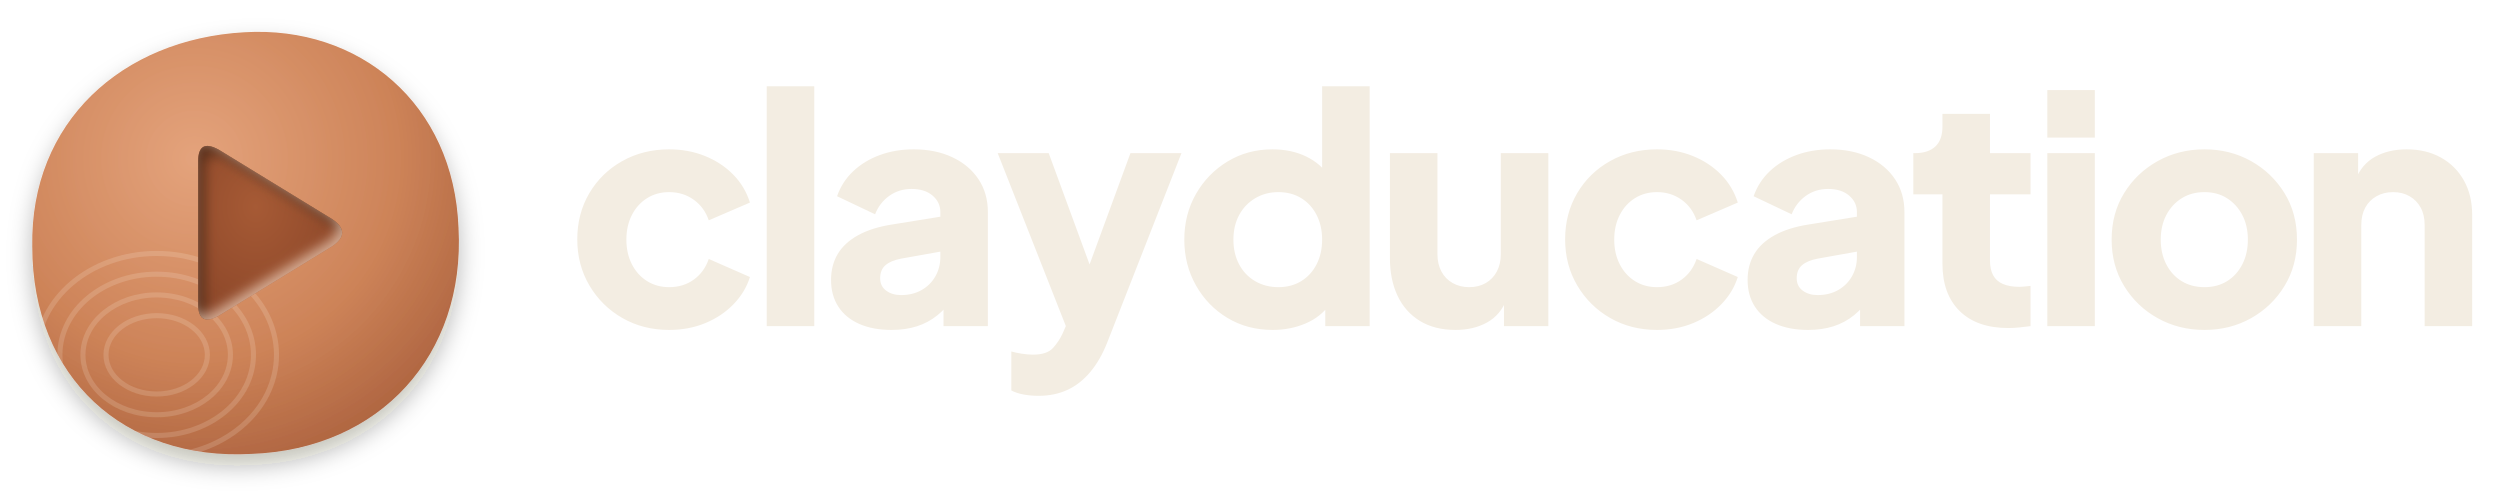
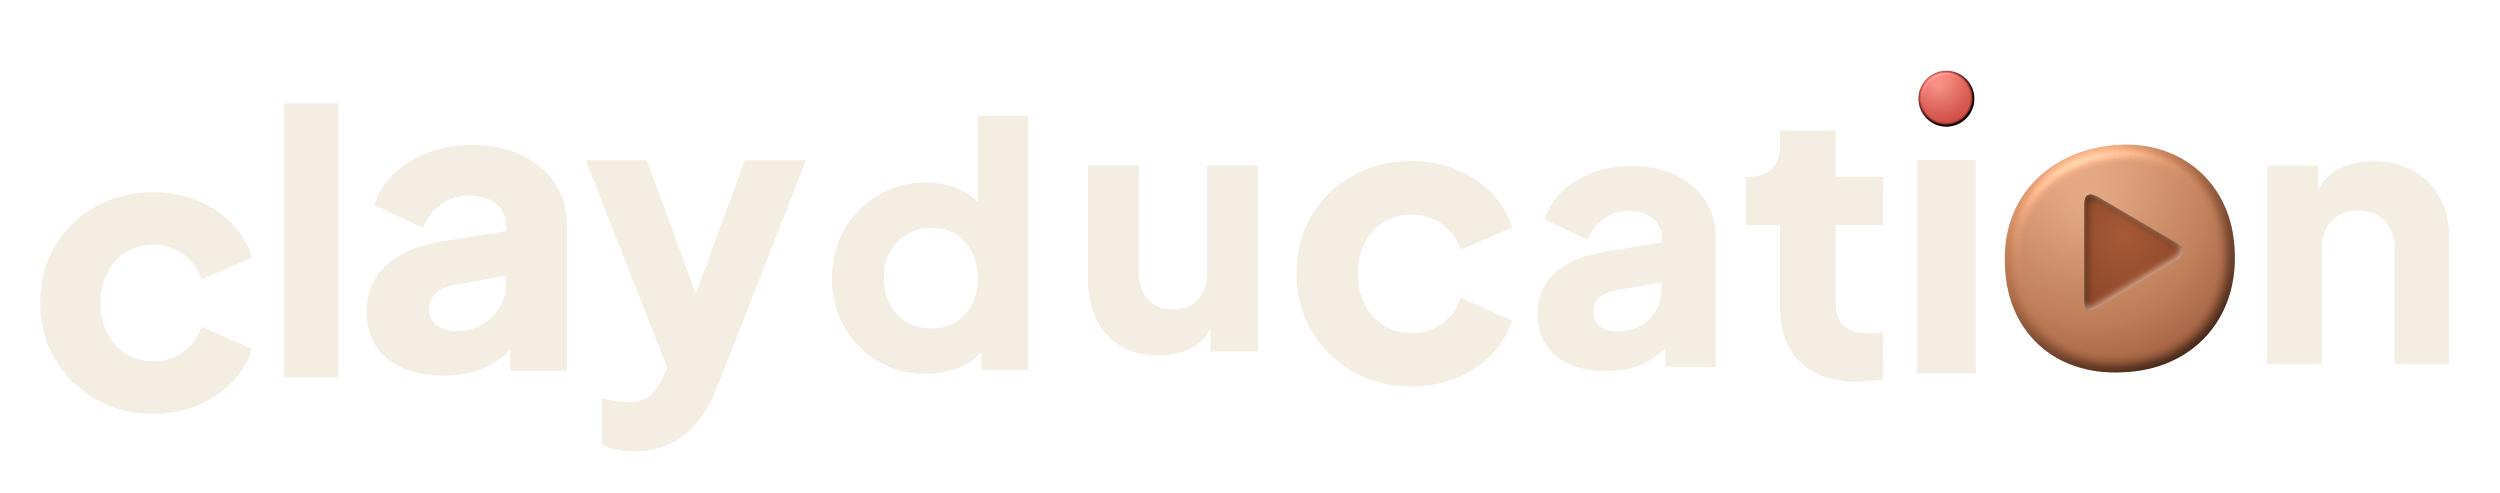
- <svg xmlns="http://www.w3.org/2000/svg" viewBox="-6 -4 1085.0 216" width="1085" height="216" role="img" aria-label="Clayducation">
+ <svg xmlns="http://www.w3.org/2000/svg" viewBox="-80 -1000 6593 1300" role="img" aria-label="Clayducation">
  <defs>
-     <filter id="dclay" x="-20%" y="-20%" width="140%" height="140%" color-interpolation-filters="sRGB">
+     <filter id="clay" x="-20%" y="-20%" width="140%" height="140%" color-interpolation-filters="sRGB">
      <feGaussianBlur in="SourceAlpha" stdDeviation="5" result="b" />
      <feSpecularLighting in="b" surfaceScale="5" specularConstant=".55" specularExponent="14" lighting-color="#fff5ea" result="s">
        <fePointLight x="40" y="-60" z="160" />
      </feSpecularLighting>
      <feComposite in="s" in2="SourceAlpha" operator="in" result="s2" />
      <feDiffuseLighting in="b" surfaceScale="5" diffuseConstant="1.05" lighting-color="#fff" result="d">
        <feDistantLight azimuth="235" elevation="55" />
      </feDiffuseLighting>
      <feComposite in="d" in2="SourceAlpha" operator="in" result="d2" />
      <feBlend in="SourceGraphic" in2="d2" mode="multiply" result="lit" />
-       <feComposite in="lit" in2="s2" operator="arithmetic" k2="1" k3=".5" result="out" />
-       <feDropShadow dx="0" dy="5" stdDeviation="5" flood-color="#2a1a10" flood-opacity=".28" />
+       <feComposite in="lit" in2="s2" operator="arithmetic" k2="1" k3=".5" />
    </filter>
-     <filter id="dpress" x="-20%" y="-20%" width="140%" height="140%" color-interpolation-filters="sRGB">
+     <filter id="press" x="-20%" y="-20%" width="140%" height="140%" color-interpolation-filters="sRGB">
      <feGaussianBlur in="SourceAlpha" stdDeviation="2.6" result="b" />
      <feOffset in="b" dx="3" dy="4" result="o" />
      <feComposite in="SourceAlpha" in2="o" operator="out" result="e" />
      <feFlood flood-color="#4a2716" flood-opacity=".75" />
      <feComposite in2="e" operator="in" result="sh" />
      <feOffset in="b" dx="-2" dy="-2" result="o2" />
      <feComposite in="SourceAlpha" in2="o2" operator="out" result="e2" />
      <feFlood flood-color="#ffe7d4" flood-opacity=".6" />
      <feComposite in2="e2" operator="in" result="li" />
      <feMerge>
        <feMergeNode in="SourceGraphic" />
        <feMergeNode in="sh" />
        <feMergeNode in="li" />
      </feMerge>
    </filter>
-     <radialGradient id="dclayfill" cx="38%" cy="30%" r="80%">
+     <radialGradient id="cf" cx="38%" cy="30%" r="80%">
      <stop offset="0" stop-color="#e4a37c" />
      <stop offset=".6" stop-color="#cd8358" />
      <stop offset="1" stop-color="#a95f3c" />
    </radialGradient>
-     <radialGradient id="dhole" cx="40%" cy="35%" r="75%">
+     <radialGradient id="hole" cx="40%" cy="35%" r="75%">
      <stop offset="0" stop-color="#a65a35" />
      <stop offset="1" stop-color="#8a4528" />
    </radialGradient>
-     <clipPath id="dpebble">
-       <path d="M100 10C150 7 191 41 193 95c3 55-34 96-90 98C48 196 8 160 8 103 7 49 47 13 100 10Z" />
-     </clipPath>
+     <radialGradient id="pop" cx="38%" cy="30%" r="80%">
+       <stop offset="0" stop-color="#ff8a7f" />
+       <stop offset="1" stop-color="#e2433a" />
+     </radialGradient>
  </defs>
-   <g filter="url(#dclay)">
-     <path d="M100 10C150 7 191 41 193 95c3 55-34 96-90 98C48 196 8 160 8 103 7 49 47 13 100 10Z" fill="url(#dclayfill)" />
+   <path d="M323.0 12.0 Q241.0 12.0 175.5 -25.5 Q110.0 -63.0 71.5 -128.0 Q33.0 -193.0 33.0 -274.0 Q33.0 -355.0 71.0 -419.5 Q109.0 -484.0 175.0 -521.0 Q241.0 -558.0 323.0 -558.0 Q384.0 -558.0 436.0 -537.0 Q488.0 -516.0 525.0 -478.5 Q562.0 -441.0 578.0 -390.0 L448.0 -334.0 Q434.0 -375.0 400.5 -399.0 Q367.0 -423.0 323.0 -423.0 Q284.0 -423.0 253.5 -404.0 Q223.0 -385.0 205.5 -351.0 Q188.0 -317.0 188.0 -273.0 Q188.0 -229.0 205.5 -195.0 Q223.0 -161.0 253.5 -142.0 Q284.0 -123.0 323.0 -123.0 Q368.0 -123.0 401.0 -147.0 Q434.0 -171.0 448.0 -212.0 L578.0 -155.0 Q563.0 -107.0 526.0 -69.0 Q489.0 -31.0 437.0 -9.5 Q385.0 12.0 323.0 12.0 Z" fill="#f3ede2" transform="rotate(0.0 305.5 -273.0) translate(305.5 -200.9) scale(1.025) translate(-305.5 273.0)" />
+   <path d="M666.0 -0.0 L666.0 -757.0 L816.0 -757.0 L816.0 -0.0 Z" fill="#f3ede2" transform="rotate(0.0 741.0 -273.0) translate(741.0 -265.7) scale(0.954) translate(-741.0 273.0)" />
+   <path d="M1095.0 12.0 Q1036.0 12.0 993.0 -7.0 Q950.0 -26.0 927.0 -61.5 Q904.0 -97.0 904.0 -146.0 Q904.0 -192.0 925.0 -227.5 Q946.0 -263.0 989.5 -287.0 Q1033.0 -311.0 1098.0 -321.0 L1265.0 -348.0 L1265.0 -238.0 L1125.0 -213.0 Q1093.0 -207.0 1076.0 -192.5 Q1059.0 -178.0 1059.0 -151.0 Q1059.0 -126.0 1078.0 -112.0 Q1097.0 -98.0 1125.0 -98.0 Q1162.0 -98.0 1190.0 -114.0 Q1218.0 -130.0 1233.5 -157.5 Q1249.0 -185.0 1249.0 -218.0 L1249.0 -360.0 Q1249.0 -391.0 1224.5 -412.0 Q1200.0 -433.0 1158.0 -433.0 Q1118.0 -433.0 1087.5 -411.0 Q1057.0 -389.0 1043.0 -353.0 L923.0 -410.0 Q939.0 -456.0 974.0 -489.0 Q1009.0 -522.0 1058.0 -540.0 Q1107.0 -558.0 1165.0 -558.0 Q1234.0 -558.0 1287.0 -533.0 Q1340.0 -508.0 1369.5 -463.5 Q1399.0 -419.0 1399.0 -360.0 L1399.0 -0.0 L1259.0 -0.0 L1259.0 -88.0 L1293.0 -94.0 Q1269.0 -58.0 1240.0 -34.5 Q1211.0 -11.0 1175.0 0.5 Q1139.0 12.0 1095.0 12.0 Z" fill="#f3ede2" transform="rotate(0.0 1162.5 -273.0) translate(1162.5 -313.5) scale(1.067) translate(-1162.5 273.0)" />
+   <path d="M1594.0 220.0 Q1570.0 220.0 1547.5 216.0 Q1525.0 212.0 1508.0 203.0 L1508.0 80.0 Q1522.0 84.0 1541.0 87.0 Q1560.0 90.0 1576.0 90.0 Q1620.0 90.0 1639.0 69.5 Q1658.0 49.0 1670.0 23.0 L1707.0 -62.0 L1705.0 63.0 L1465.0 -546.0 L1626.0 -546.0 L1785.0 -113.0 L1725.0 -113.0 L1884.0 -546.0 L2045.0 -546.0 L1811.0 51.0 Q1789.0 107.0 1757.0 145.0 Q1725.0 183.0 1684.5 201.5 Q1644.0 220.0 1594.0 220.0 Z" fill="#f3ede2" transform="rotate(0.0 1750.0 -273.0) translate(1750.0 -303.8) scale(1.002) translate(-1750.0 273.0)" />
+   <path d="M2358.0 12.0 Q2278.0 12.0 2215.0 -26.0 Q2152.0 -64.0 2115.5 -129.0 Q2079.0 -194.0 2079.0 -273.0 Q2079.0 -353.0 2116.0 -417.5 Q2153.0 -482.0 2216.0 -520.0 Q2279.0 -558.0 2357.0 -558.0 Q2417.0 -558.0 2463.5 -535.5 Q2510.0 -513.0 2537.0 -472.0 L2514.0 -442.0 L2514.0 -757.0 L2664.0 -757.0 L2664.0 -0.0 L2524.0 -0.0 L2524.0 -100.0 L2538.0 -69.0 Q2510.0 -29.0 2462.0 -8.5 Q2414.0 12.0 2358.0 12.0 Z M2376.0 -123.0 Q2417.0 -123.0 2448.0 -142.0 Q2479.0 -161.0 2496.5 -195.0 Q2514.0 -229.0 2514.0 -273.0 Q2514.0 -317.0 2496.5 -351.0 Q2479.0 -385.0 2448.0 -404.0 Q2417.0 -423.0 2376.0 -423.0 Q2335.0 -423.0 2302.5 -403.5 Q2270.0 -384.0 2252.0 -350.5 Q2234.0 -317.0 2234.0 -273.0 Q2234.0 -229.0 2252.0 -195.0 Q2270.0 -161.0 2302.5 -142.0 Q2335.0 -123.0 2376.0 -123.0 Z" fill="#f3ede2" transform="rotate(0.0 2382.5 -273.0) translate(2382.5 -266.4) scale(0.885) translate(-2382.5 273.0)" />
+   <path d="M2970.0 12.0 Q2904.0 12.0 2857.5 -16.5 Q2811.0 -45.0 2787.0 -96.0 Q2763.0 -147.0 2763.0 -215.0 L2763.0 -546.0 L2913.0 -546.0 L2913.0 -227.0 Q2913.0 -196.0 2925.5 -172.5 Q2938.0 -149.0 2961.0 -136.0 Q2984.0 -123.0 3013.0 -123.0 Q3043.0 -123.0 3065.5 -136.0 Q3088.0 -149.0 3100.5 -172.5 Q3113.0 -196.0 3113.0 -227.0 L3113.0 -546.0 L3263.0 -546.0 L3263.0 -0.0 L3123.0 -0.0 L3123.0 -108.0 L3131.0 -84.0 Q3112.0 -35.0 3069.5 -11.5 Q3027.0 12.0 2970.0 12.0 Z" fill="#f3ede2" transform="rotate(0.0 3018.5 -273.0) translate(3018.5 -318.5) scale(0.898) translate(-3018.5 273.0)" />
+   <path d="M3641.0 12.0 Q3559.0 12.0 3493.5 -25.5 Q3428.0 -63.0 3389.5 -128.0 Q3351.0 -193.0 3351.0 -274.0 Q3351.0 -355.0 3389.0 -419.5 Q3427.0 -484.0 3493.0 -521.0 Q3559.0 -558.0 3641.0 -558.0 Q3702.0 -558.0 3754.0 -537.0 Q3806.0 -516.0 3843.0 -478.5 Q3880.0 -441.0 3896.0 -390.0 L3766.0 -334.0 Q3752.0 -375.0 3718.5 -399.0 Q3685.0 -423.0 3641.0 -423.0 Q3602.0 -423.0 3571.5 -404.0 Q3541.0 -385.0 3523.5 -351.0 Q3506.0 -317.0 3506.0 -273.0 Q3506.0 -229.0 3523.5 -195.0 Q3541.0 -161.0 3571.5 -142.0 Q3602.0 -123.0 3641.0 -123.0 Q3686.0 -123.0 3719.0 -147.0 Q3752.0 -171.0 3766.0 -212.0 L3896.0 -155.0 Q3881.0 -107.0 3844.0 -69.0 Q3807.0 -31.0 3755.0 -9.5 Q3703.0 12.0 3641.0 12.0 Z" fill="#f3ede2" transform="rotate(0.0 3623.5 -273.0) translate(3623.5 -278.0) scale(1.043) translate(-3623.5 273.0)" />
+   <path d="M4153.0 12.0 Q4094.0 12.0 4051.0 -7.0 Q4008.0 -26.0 3985.0 -61.5 Q3962.0 -97.0 3962.0 -146.0 Q3962.0 -192.0 3983.0 -227.5 Q4004.0 -263.0 4047.5 -287.0 Q4091.0 -311.0 4156.0 -321.0 L4323.0 -348.0 L4323.0 -238.0 L4183.0 -213.0 Q4151.0 -207.0 4134.0 -192.5 Q4117.0 -178.0 4117.0 -151.0 Q4117.0 -126.0 4136.0 -112.0 Q4155.0 -98.0 4183.0 -98.0 Q4220.0 -98.0 4248.0 -114.0 Q4276.0 -130.0 4291.5 -157.5 Q4307.0 -185.0 4307.0 -218.0 L4307.0 -360.0 Q4307.0 -391.0 4282.5 -412.0 Q4258.0 -433.0 4216.0 -433.0 Q4176.0 -433.0 4145.5 -411.0 Q4115.0 -389.0 4101.0 -353.0 L3981.0 -410.0 Q3997.0 -456.0 4032.0 -489.0 Q4067.0 -522.0 4116.0 -540.0 Q4165.0 -558.0 4223.0 -558.0 Q4292.0 -558.0 4345.0 -533.0 Q4398.0 -508.0 4427.5 -463.5 Q4457.0 -419.0 4457.0 -360.0 L4457.0 -0.0 L4317.0 -0.0 L4317.0 -88.0 L4351.0 -94.0 Q4327.0 -58.0 4298.0 -34.5 Q4269.0 -11.0 4233.0 0.5 Q4197.0 12.0 4153.0 12.0 Z" fill="#f3ede2" transform="rotate(0.0 4215.5 -273.0) translate(4215.5 -291.8) scale(0.949) translate(-4215.5 273.0)" />
+   <path d="M4820.0 6.0 Q4721.0 6.0 4666.5 -47.5 Q4612.0 -101.0 4612.0 -197.0 L4612.0 -416.0 L4520.0 -416.0 L4520.0 -546.0 L4525.0 -546.0 Q4567.0 -546.0 4589.5 -567.0 Q4612.0 -588.0 4612.0 -630.0 L4612.0 -670.0 L4762.0 -670.0 L4762.0 -546.0 L4890.0 -546.0 L4890.0 -416.0 L4762.0 -416.0 L4762.0 -207.0 Q4762.0 -179.0 4772.0 -160.5 Q4782.0 -142.0 4803.0 -133.0 Q4824.0 -124.0 4855.0 -124.0 Q4862.0 -124.0 4871.0 -125.0 Q4880.0 -126.0 4890.0 -127.0 L4890.0 -0.0 Q4875.0 2.0 4856.0 4.0 Q4837.0 6.0 4820.0 6.0 Z" fill="#f3ede2" transform="rotate(0.0 4712.5 -273.0) translate(4712.5 -266.5) scale(0.979) translate(-4712.5 273.0)" />
+   <path d="M4978.0 -0.0 L4978.0 -546.0 L5128.0 -546.0 L5128.0 -0.0 Z" fill="#f3ede2" transform="rotate(0.0 5053.0 -273.0) translate(5053.0 -296.8) scale(1.031) translate(-5053.0 273.0)" />
+   <g transform="rotate(0.0 5053.0 -273.0) translate(0 -23.8) translate(4973.0 -796.0) scale(0.800)">
+     <circle cx="100" cy="100" r="92" fill="url(#pop)" filter="url(#clay)" />
  </g>
-   <g clip-path="url(#dpebble)" fill="none" stroke="#fff3e8" stroke-opacity=".16" stroke-width="2.2">
-     <ellipse cx="62" cy="150" rx="22" ry="17" />
-     <ellipse cx="62" cy="150" rx="32" ry="26" />
-     <ellipse cx="62" cy="150" rx="42" ry="35" />
-     <ellipse cx="62" cy="150" rx="52" ry="44" />
+   <g transform="translate(5180.9 -650.6) rotate(0.0 327.6 327.6) scale(3.276)">
+     <path d="M100 10C150 7 191 41 193 95c3 55-34 96-90 98C48 196 8 160 8 103 7 49 47 13 100 10Z" fill="url(#cf)" filter="url(#clay)" />
+     <path d="M72 58Q72 46 83 52L146 89Q157 96 146 103L83 141Q72 147 72 135Z" fill="url(#hole)" filter="url(#press)" />
  </g>
-   <path d="M80 66Q80 56 89 61L138 91Q147 97 138 103L89 133Q80 138 80 128Z" fill="url(#dhole)" filter="url(#dpress)" />
-   <g transform="translate(240 137.54) scale(0.1375)">
-     <path d="M323.0 12Q241.0 12 175.5 -25.5Q110.0 -63 71.5 -128.0Q33.0 -193 33.0 -274Q33.0 -355 71.0 -419.5Q109.0 -484 175.0 -521.0Q241.0 -558 323.0 -558Q384.0 -558 436.0 -537.0Q488.0 -516 525.0 -478.5Q562.0 -441 578.0 -390L448.0 -334Q434.0 -375 400.5 -399.0Q367.0 -423 323.0 -423Q284.0 -423 253.5 -404.0Q223.0 -385 205.5 -351.0Q188.0 -317 188.0 -273Q188.0 -229 205.5 -195.0Q223.0 -161 253.5 -142.0Q284.0 -123 323.0 -123Q368.0 -123 401.0 -147.0Q434.0 -171 448.0 -212L578.0 -155Q563.0 -107 526.0 -69.0Q489.0 -31 437.0 -9.5Q385.0 12 323.0 12Z M631.0 0V-757H781.0V0Z M1025.0 12Q966.0 12 923.0 -7.0Q880.0 -26 857.0 -61.5Q834.0 -97 834.0 -146Q834.0 -192 855.0 -227.5Q876.0 -263 919.5 -287.0Q963.0 -311 1028.0 -321L1195.0 -348V-238L1055.0 -213Q1023.0 -207 1006.0 -192.5Q989.0 -178 989.0 -151Q989.0 -126 1008.0 -112.0Q1027.0 -98 1055.0 -98Q1092.0 -98 1120.0 -114.0Q1148.0 -130 1163.5 -157.5Q1179.0 -185 1179.0 -218V-360Q1179.0 -391 1154.5 -412.0Q1130.0 -433 1088.0 -433Q1048.0 -433 1017.5 -411.0Q987.0 -389 973.0 -353L853.0 -410Q869.0 -456 904.0 -489.0Q939.0 -522 988.0 -540.0Q1037.0 -558 1095.0 -558Q1164.0 -558 1217.0 -533.0Q1270.0 -508 1299.5 -463.5Q1329.0 -419 1329.0 -360V0H1189.0V-88L1223.0 -94Q1199.0 -58 1170.0 -34.5Q1141.0 -11 1105.0 0.5Q1069.0 12 1025.0 12Z M1489.0 220Q1465.0 220 1442.5 216.0Q1420.0 212 1403.0 203V80Q1417.0 84 1436.0 87.0Q1455.0 90 1471.0 90Q1515.0 90 1534.0 69.5Q1553.0 49 1565.0 23L1602.0 -62L1600.0 63L1360.0 -546H1521.0L1680.0 -113H1620.0L1779.0 -546H1940.0L1706.0 51Q1684.0 107 1652.0 145.0Q1620.0 183 1579.5 201.5Q1539.0 220 1489.0 220Z" fill="#f3ede2" />
-     <path d="M2228.0 12Q2148.0 12 2085.0 -26.0Q2022.0 -64 1985.5 -129.0Q1949.0 -194 1949.0 -273Q1949.0 -353 1986.0 -417.5Q2023.0 -482 2086.0 -520.0Q2149.0 -558 2227.0 -558Q2287.0 -558 2333.5 -535.5Q2380.0 -513 2407.0 -472L2384.0 -442V-757H2534.0V0H2394.0V-100L2408.0 -69Q2380.0 -29 2332.0 -8.5Q2284.0 12 2228.0 12ZM2246.0 -123Q2287.0 -123 2318.0 -142.0Q2349.0 -161 2366.5 -195.0Q2384.0 -229 2384.0 -273Q2384.0 -317 2366.5 -351.0Q2349.0 -385 2318.0 -404.0Q2287.0 -423 2246.0 -423Q2205.0 -423 2172.5 -403.5Q2140.0 -384 2122.0 -350.5Q2104.0 -317 2104.0 -273Q2104.0 -229 2122.0 -195.0Q2140.0 -161 2172.5 -142.0Q2205.0 -123 2246.0 -123Z M2805.0 12Q2739.0 12 2692.5 -16.5Q2646.0 -45 2622.0 -96.0Q2598.0 -147 2598.0 -215V-546H2748.0V-227Q2748.0 -196 2760.5 -172.5Q2773.0 -149 2796.0 -136.0Q2819.0 -123 2848.0 -123Q2878.0 -123 2900.5 -136.0Q2923.0 -149 2935.5 -172.5Q2948.0 -196 2948.0 -227V-546H3098.0V0H2958.0V-108L2966.0 -84Q2947.0 -35 2904.5 -11.5Q2862.0 12 2805.0 12Z M3441.0 12Q3359.0 12 3293.5 -25.5Q3228.0 -63 3189.5 -128.0Q3151.0 -193 3151.0 -274Q3151.0 -355 3189.0 -419.5Q3227.0 -484 3293.0 -521.0Q3359.0 -558 3441.0 -558Q3502.0 -558 3554.0 -537.0Q3606.0 -516 3643.0 -478.5Q3680.0 -441 3696.0 -390L3566.0 -334Q3552.0 -375 3518.5 -399.0Q3485.0 -423 3441.0 -423Q3402.0 -423 3371.5 -404.0Q3341.0 -385 3323.5 -351.0Q3306.0 -317 3306.0 -273Q3306.0 -229 3323.5 -195.0Q3341.0 -161 3371.5 -142.0Q3402.0 -123 3441.0 -123Q3486.0 -123 3519.0 -147.0Q3552.0 -171 3566.0 -212L3696.0 -155Q3681.0 -107 3644.0 -69.0Q3607.0 -31 3555.0 -9.5Q3503.0 12 3441.0 12Z M3918.0 12Q3859.0 12 3816.0 -7.0Q3773.0 -26 3750.0 -61.5Q3727.0 -97 3727.0 -146Q3727.0 -192 3748.0 -227.5Q3769.0 -263 3812.5 -287.0Q3856.0 -311 3921.0 -321L4088.0 -348V-238L3948.0 -213Q3916.0 -207 3899.0 -192.5Q3882.0 -178 3882.0 -151Q3882.0 -126 3901.0 -112.0Q3920.0 -98 3948.0 -98Q3985.0 -98 4013.0 -114.0Q4041.0 -130 4056.5 -157.5Q4072.0 -185 4072.0 -218V-360Q4072.0 -391 4047.5 -412.0Q4023.0 -433 3981.0 -433Q3941.0 -433 3910.5 -411.0Q3880.0 -389 3866.0 -353L3746.0 -410Q3762.0 -456 3797.0 -489.0Q3832.0 -522 3881.0 -540.0Q3930.0 -558 3988.0 -558Q4057.0 -558 4110.0 -533.0Q4163.0 -508 4192.5 -463.5Q4222.0 -419 4222.0 -360V0H4082.0V-88L4116.0 -94Q4092.0 -58 4063.0 -34.5Q4034.0 -11 3998.0 0.5Q3962.0 12 3918.0 12Z M4550.0 6Q4451.0 6 4396.5 -47.5Q4342.0 -101 4342.0 -197V-416H4250.0V-546H4255.0Q4297.0 -546 4319.5 -567.0Q4342.0 -588 4342.0 -630V-670H4492.0V-546H4620.0V-416H4492.0V-207Q4492.0 -179 4502.0 -160.5Q4512.0 -142 4533.0 -133.0Q4554.0 -124 4585.0 -124Q4592.0 -124 4601.0 -125.0Q4610.0 -126 4620.0 -127V0Q4605.0 2 4586.0 4.0Q4567.0 6 4550.0 6Z M4673.0 0V-546H4823.0V0ZM4673.0 -595V-745H4823.0V-595Z M5169.0 12Q5088.0 12 5021.5 -25.0Q4955.0 -62 4915.5 -126.5Q4876.0 -191 4876.0 -273Q4876.0 -356 4915.5 -420.0Q4955.0 -484 5021.5 -521.0Q5088.0 -558 5169.0 -558Q5250.0 -558 5316.0 -521.0Q5382.0 -484 5421.5 -420.0Q5461.0 -356 5461.0 -273Q5461.0 -191 5421.5 -126.5Q5382.0 -62 5316.0 -25.0Q5250.0 12 5169.0 12ZM5169.0 -123Q5210.0 -123 5240.5 -142.0Q5271.0 -161 5288.5 -195.0Q5306.0 -229 5306.0 -273Q5306.0 -317 5288.5 -350.5Q5271.0 -384 5240.5 -403.5Q5210.0 -423 5169.0 -423Q5128.0 -423 5097.0 -403.5Q5066.0 -384 5048.5 -350.5Q5031.0 -317 5031.0 -273Q5031.0 -229 5048.5 -195.0Q5066.0 -161 5097.0 -142.0Q5128.0 -123 5169.0 -123Z M5514.0 0V-546H5654.0V-438L5646.0 -462Q5665.0 -511 5707.5 -534.5Q5750.0 -558 5807.0 -558Q5869.0 -558 5915.5 -532.0Q5962.0 -506 5988.0 -459.5Q6014.0 -413 6014.0 -350.698V0H5864.0V-319Q5864.0 -351 5851.5 -374.0Q5839.0 -397 5816.407 -410.0Q5793.814 -423.0 5764.407 -423.0Q5735.0 -423 5712.0 -410.0Q5689.0 -397 5676.5 -374.0Q5664.0 -351 5664.0 -319V0Z" fill="#f3ede2" />
-   </g>
+   <path d="M5889.0 -0.0 L5889.0 -546.0 L6029.0 -546.0 L6029.0 -438.0 L6021.0 -462.0 Q6040.0 -511.0 6082.5 -534.5 Q6125.0 -558.0 6182.0 -558.0 Q6244.0 -558.0 6290.5 -532.0 Q6337.0 -506.0 6363.0 -459.5 Q6389.0 -413.0 6389.0 -350.7 L6389.0 -0.0 L6239.0 -0.0 L6239.0 -319.0 Q6239.0 -351.0 6226.5 -374.0 Q6214.0 -397.0 6191.4 -410.0 Q6168.8 -423.0 6139.4 -423.0 Q6110.0 -423.0 6087.0 -410.0 Q6064.0 -397.0 6051.5 -374.0 Q6039.0 -351.0 6039.0 -319.0 L6039.0 -0.0 Z" fill="#f3ede2" transform="rotate(0.0 6133.5 -273.0) translate(6133.5 -301.2) scale(0.960) translate(-6133.5 273.0)" />
</svg>
